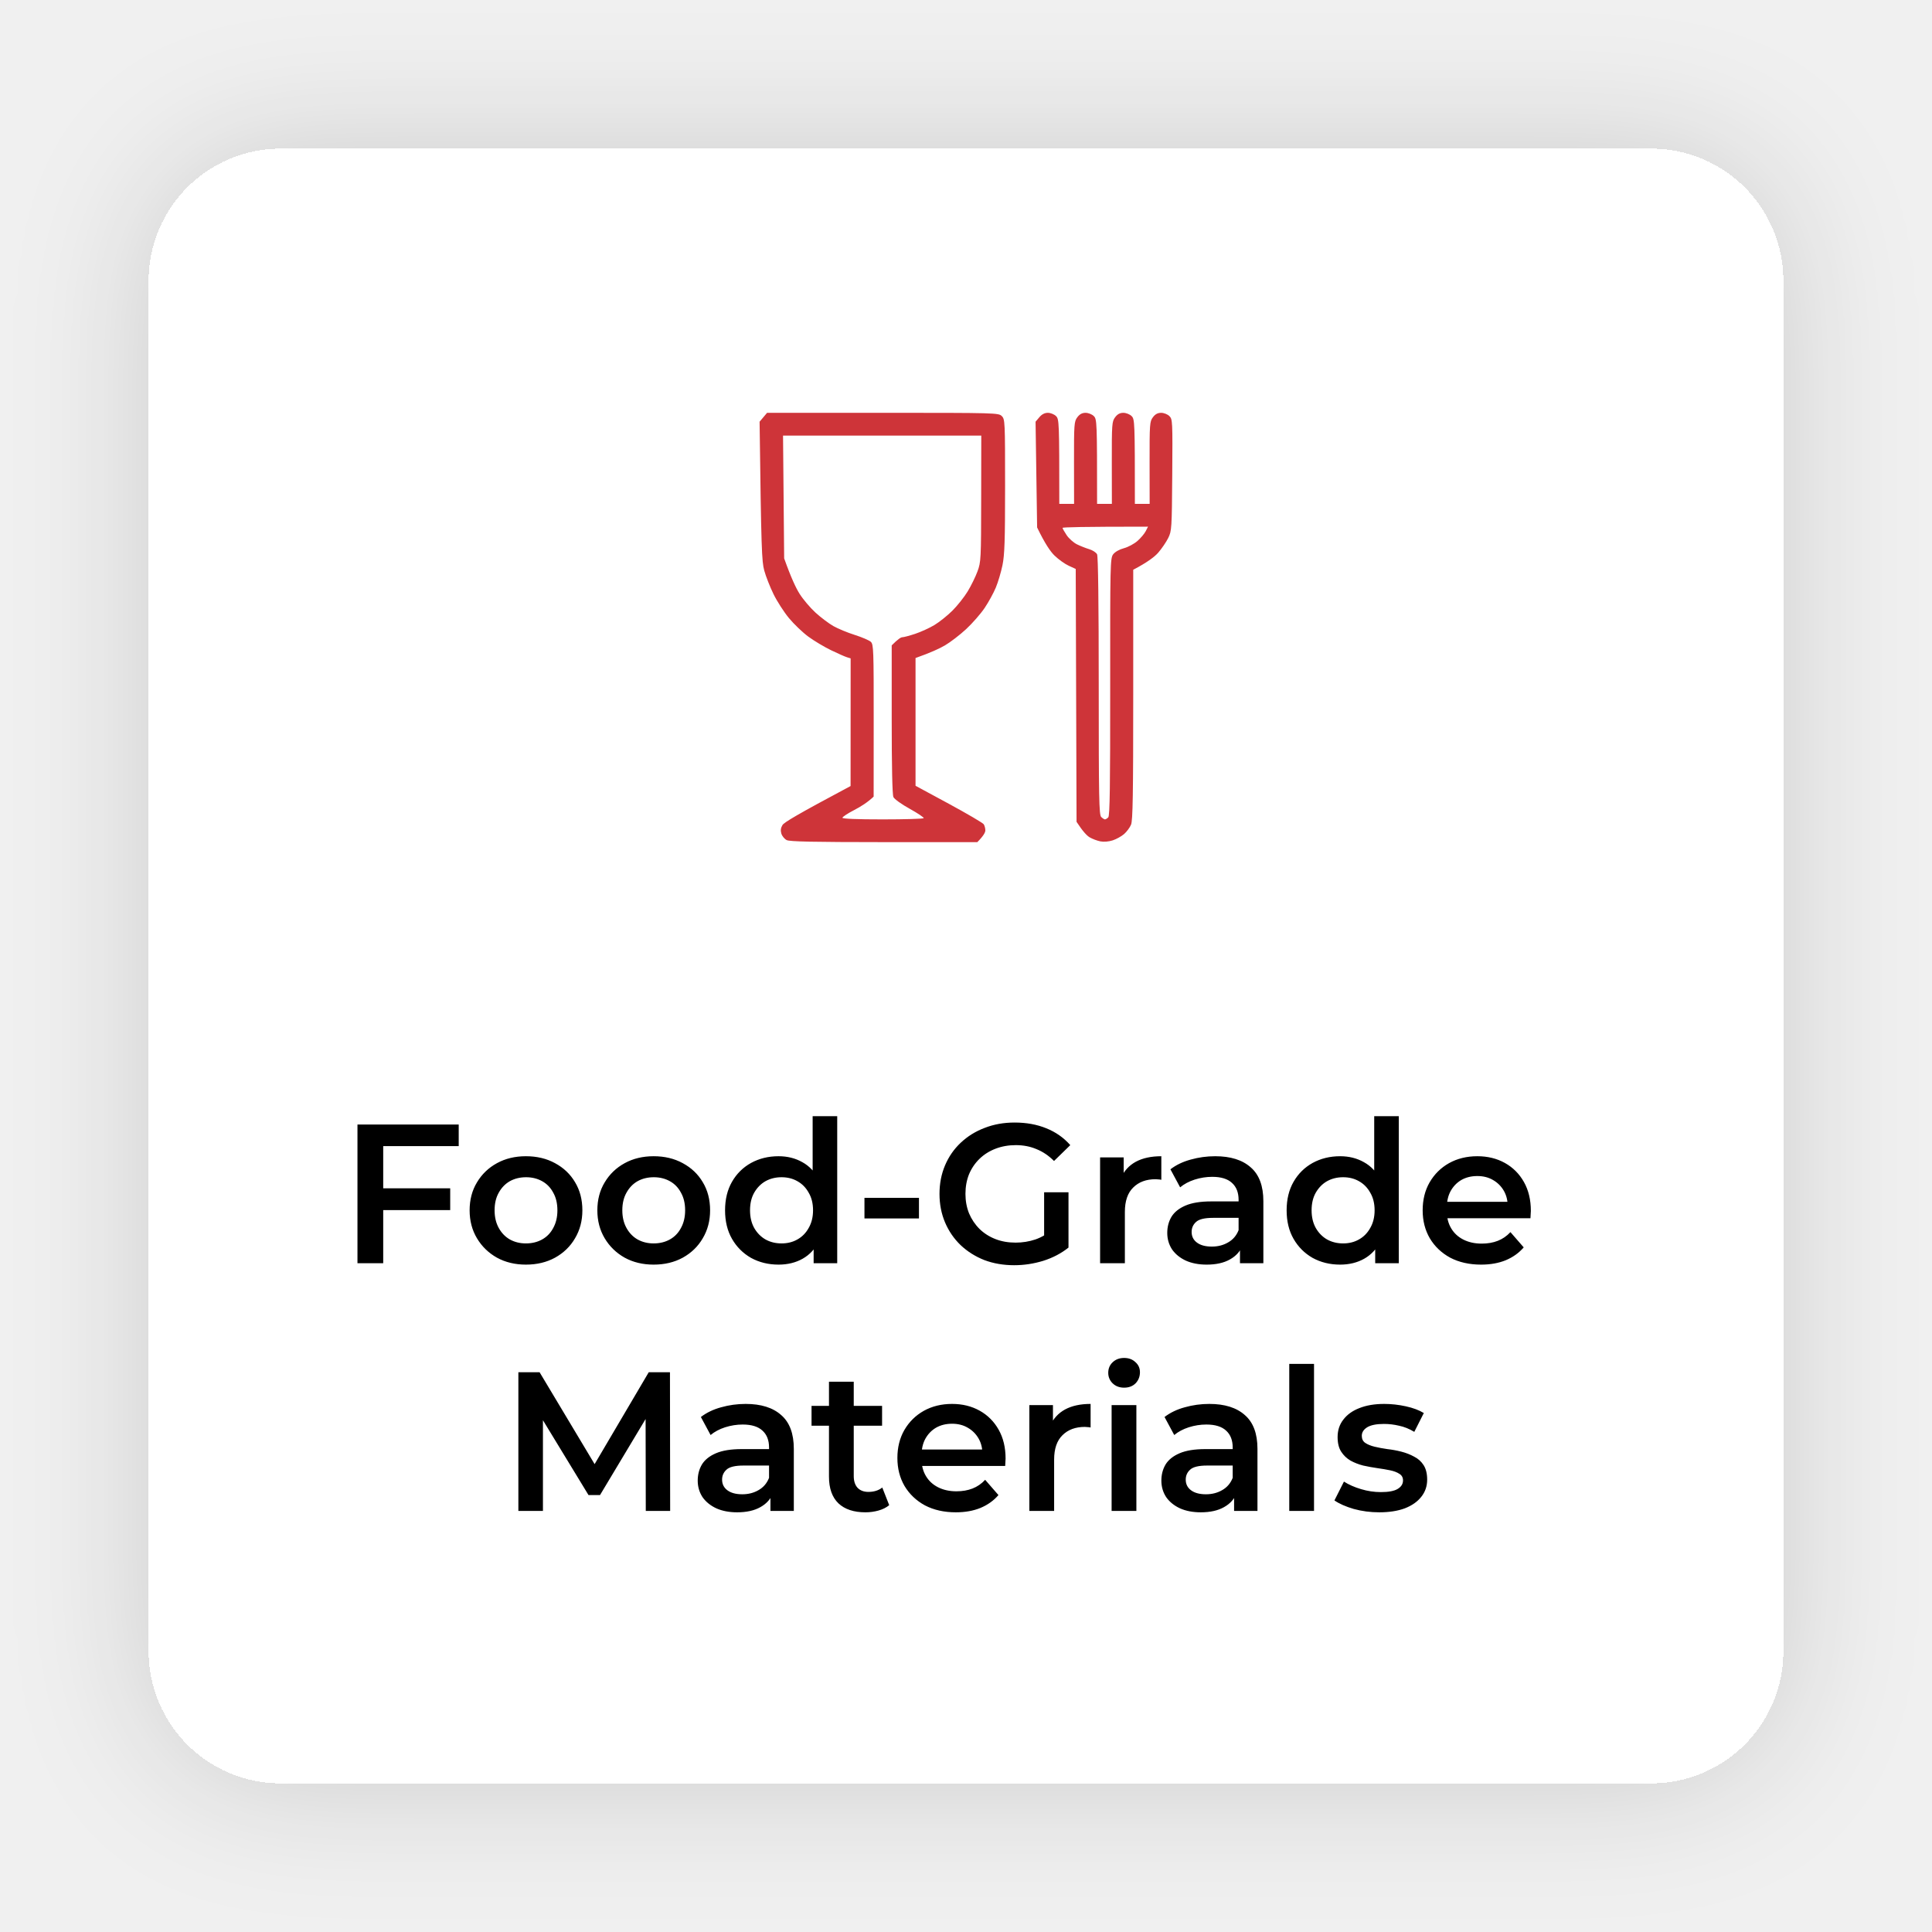
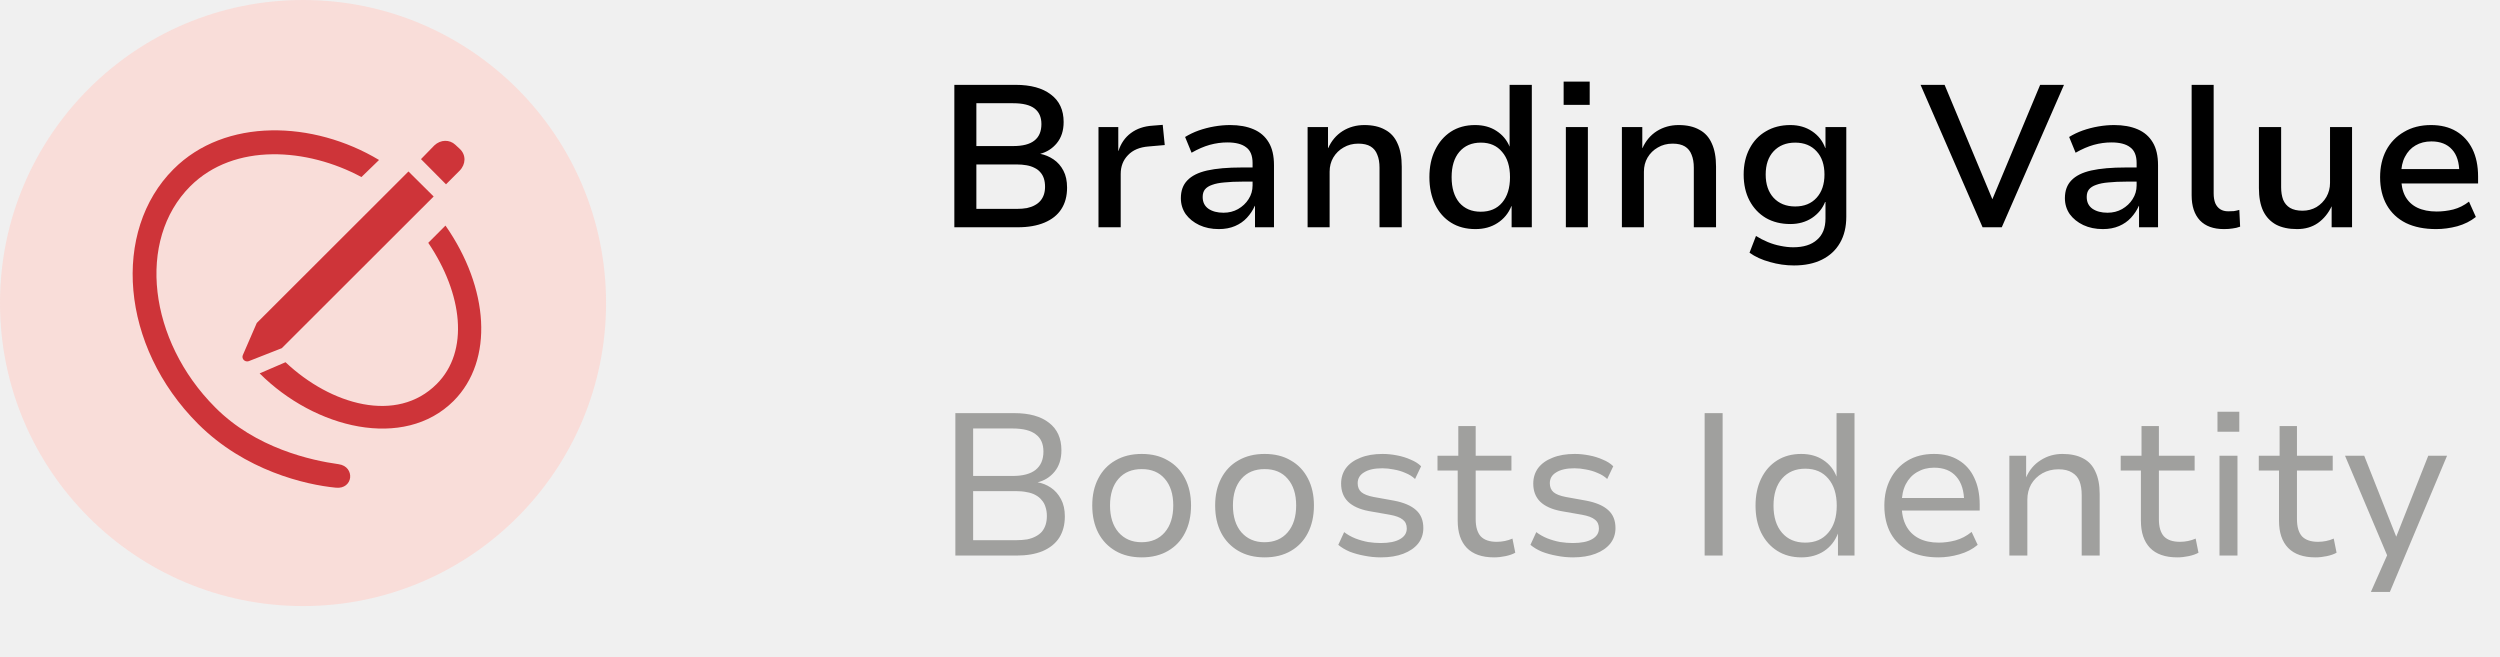
- <svg xmlns="http://www.w3.org/2000/svg" width="117" height="117" viewBox="0 0 117 117" fill="none">
-   <g filter="url(#filter0_d_325_160)">
-     <rect x="9" y="9" width="99" height="99" rx="8" fill="white" shape-rendering="crispEdges" />
-     <path fill-rule="evenodd" clip-rule="evenodd" d="M46.453 25H53.461C60.336 25 60.472 25.004 60.667 25.197C60.86 25.387 60.867 25.525 60.867 29.432C60.867 32.741 60.838 33.608 60.708 34.233C60.621 34.653 60.44 35.262 60.304 35.587C60.169 35.912 59.865 36.467 59.628 36.818C59.391 37.171 58.887 37.747 58.508 38.099C58.128 38.451 57.552 38.893 57.228 39.082C56.904 39.271 56.369 39.522 55.444 39.849V47.586L57.462 48.677C58.571 49.278 59.522 49.836 59.574 49.917C59.627 49.998 59.671 50.164 59.671 50.286C59.672 50.408 59.563 50.619 59.184 51L53.534 50.999C49.248 50.997 47.825 50.968 47.642 50.876C47.509 50.809 47.363 50.632 47.318 50.483C47.261 50.294 47.282 50.137 47.385 49.966C47.481 49.806 48.233 49.348 51.51 47.602L51.514 39.871L51.29 39.802C51.167 39.765 50.731 39.571 50.32 39.373C49.91 39.174 49.294 38.806 48.952 38.554C48.61 38.303 48.082 37.799 47.78 37.434C47.477 37.068 47.056 36.414 46.844 35.981C46.632 35.548 46.379 34.906 46.283 34.553C46.132 34.006 46.099 33.304 46 25.538L46.453 25ZM47.488 33.814C47.909 34.997 48.206 35.618 48.419 35.956C48.632 36.295 49.068 36.81 49.389 37.102C49.709 37.394 50.196 37.76 50.469 37.915C50.743 38.071 51.325 38.312 51.763 38.45C52.2 38.589 52.638 38.777 52.736 38.868C52.901 39.022 52.913 39.346 52.91 43.638L52.907 48.242C52.548 48.586 52.123 48.852 51.73 49.055C51.337 49.258 51.017 49.469 51.017 49.523C51.017 49.586 51.895 49.621 53.454 49.621C54.794 49.621 55.913 49.588 55.938 49.547C55.963 49.507 55.583 49.252 55.095 48.981C54.588 48.701 54.161 48.393 54.103 48.267C54.038 48.126 54.001 46.41 54.001 43.564V39.083C54.38 38.701 54.559 38.591 54.643 38.591C54.728 38.591 55.077 38.498 55.419 38.385C55.76 38.272 56.287 38.032 56.588 37.851C56.889 37.67 57.381 37.276 57.683 36.975C57.983 36.674 58.398 36.15 58.604 35.811C58.81 35.471 59.077 34.927 59.196 34.602C59.406 34.034 59.414 33.867 59.419 30.195L59.425 26.379H47.42L47.488 33.814ZM63.459 25C63.62 25 63.841 25.089 63.951 25.197C64.14 25.384 64.15 25.525 64.15 30.515H65.045L65.041 28.028C65.038 25.679 65.049 25.527 65.24 25.271C65.384 25.08 65.532 25 65.742 25C65.907 25 66.129 25.088 66.239 25.197C66.428 25.384 66.438 25.525 66.438 30.515H67.334L67.33 28.028C67.327 25.679 67.338 25.527 67.529 25.271C67.672 25.08 67.82 25 68.03 25C68.195 25 68.417 25.088 68.528 25.197C68.717 25.384 68.727 25.525 68.727 30.515H69.622L69.618 28.028C69.615 25.679 69.626 25.527 69.817 25.271C69.96 25.08 70.109 25 70.319 25C70.484 25 70.706 25.088 70.816 25.197C71.008 25.387 71.014 25.508 70.99 28.767C70.966 32.02 70.957 32.156 70.745 32.583C70.625 32.827 70.352 33.225 70.14 33.47C69.927 33.713 69.501 34.046 68.627 34.504V42.062C68.627 48.133 68.601 49.684 68.495 49.941C68.421 50.118 68.231 50.374 68.072 50.511C67.912 50.649 67.602 50.821 67.383 50.892C67.145 50.969 66.846 50.994 66.637 50.953C66.445 50.915 66.155 50.806 65.99 50.709C65.826 50.612 65.58 50.361 65.195 49.769L65.145 34.455L64.722 34.261C64.489 34.155 64.102 33.878 63.862 33.646C63.621 33.414 63.286 32.935 62.807 31.943L62.713 25.537L62.941 25.268C63.093 25.088 63.263 25 63.459 25ZM64.597 32.411C64.734 32.614 65.014 32.863 65.219 32.964C65.424 33.065 65.761 33.198 65.966 33.259C66.171 33.321 66.383 33.46 66.438 33.568C66.502 33.694 66.538 36.555 66.538 41.545C66.538 48.33 66.557 49.344 66.687 49.474C66.769 49.554 66.872 49.621 66.916 49.621C66.96 49.621 67.05 49.566 67.116 49.498C67.209 49.404 67.236 47.578 67.232 41.595C67.227 34.136 67.235 33.804 67.413 33.568C67.525 33.421 67.787 33.272 68.064 33.199C68.319 33.131 68.69 32.932 68.888 32.756C69.087 32.579 69.311 32.313 69.385 32.165L69.523 31.894C65.513 31.894 64.349 31.927 64.348 31.968C64.348 32.008 64.46 32.208 64.597 32.411Z" fill="#CE3439" />
-     <path d="M23.076 71.964H27.264V73.284H23.076V71.964ZM23.207 76.5H21.648V68.1H27.779V69.408H23.207V76.5ZM31.848 76.584C31.192 76.584 30.608 76.444 30.096 76.164C29.584 75.876 29.18 75.484 28.884 74.988C28.588 74.492 28.44 73.928 28.44 73.296C28.44 72.656 28.588 72.092 28.884 71.604C29.18 71.108 29.584 70.72 30.096 70.44C30.608 70.16 31.192 70.02 31.848 70.02C32.512 70.02 33.1 70.16 33.612 70.44C34.132 70.72 34.536 71.104 34.824 71.592C35.12 72.08 35.268 72.648 35.268 73.296C35.268 73.928 35.12 74.492 34.824 74.988C34.536 75.484 34.132 75.876 33.612 76.164C33.1 76.444 32.512 76.584 31.848 76.584ZM31.848 75.3C32.216 75.3 32.544 75.22 32.832 75.06C33.12 74.9 33.344 74.668 33.504 74.364C33.672 74.06 33.756 73.704 33.756 73.296C33.756 72.88 33.672 72.524 33.504 72.228C33.344 71.924 33.12 71.692 32.832 71.532C32.544 71.372 32.22 71.292 31.86 71.292C31.492 71.292 31.164 71.372 30.876 71.532C30.596 71.692 30.372 71.924 30.204 72.228C30.036 72.524 29.952 72.88 29.952 73.296C29.952 73.704 30.036 74.06 30.204 74.364C30.372 74.668 30.596 74.9 30.876 75.06C31.164 75.22 31.488 75.3 31.848 75.3ZM39.583 76.584C38.927 76.584 38.343 76.444 37.831 76.164C37.319 75.876 36.915 75.484 36.619 74.988C36.323 74.492 36.175 73.928 36.175 73.296C36.175 72.656 36.323 72.092 36.619 71.604C36.915 71.108 37.319 70.72 37.831 70.44C38.343 70.16 38.927 70.02 39.583 70.02C40.247 70.02 40.835 70.16 41.347 70.44C41.867 70.72 42.271 71.104 42.559 71.592C42.855 72.08 43.003 72.648 43.003 73.296C43.003 73.928 42.855 74.492 42.559 74.988C42.271 75.484 41.867 75.876 41.347 76.164C40.835 76.444 40.247 76.584 39.583 76.584ZM39.583 75.3C39.951 75.3 40.279 75.22 40.567 75.06C40.855 74.9 41.079 74.668 41.239 74.364C41.407 74.06 41.491 73.704 41.491 73.296C41.491 72.88 41.407 72.524 41.239 72.228C41.079 71.924 40.855 71.692 40.567 71.532C40.279 71.372 39.955 71.292 39.595 71.292C39.227 71.292 38.899 71.372 38.611 71.532C38.331 71.692 38.107 71.924 37.939 72.228C37.771 72.524 37.687 72.88 37.687 73.296C37.687 73.704 37.771 74.06 37.939 74.364C38.107 74.668 38.331 74.9 38.611 75.06C38.899 75.22 39.223 75.3 39.583 75.3ZM47.149 76.584C46.533 76.584 45.977 76.448 45.481 76.176C44.993 75.896 44.609 75.512 44.329 75.024C44.049 74.536 43.909 73.96 43.909 73.296C43.909 72.632 44.049 72.056 44.329 71.568C44.609 71.08 44.993 70.7 45.481 70.428C45.977 70.156 46.533 70.02 47.149 70.02C47.685 70.02 48.165 70.14 48.589 70.38C49.013 70.612 49.349 70.968 49.597 71.448C49.845 71.928 49.969 72.544 49.969 73.296C49.969 74.04 49.849 74.656 49.609 75.144C49.369 75.624 49.037 75.984 48.613 76.224C48.189 76.464 47.701 76.584 47.149 76.584ZM47.329 75.3C47.689 75.3 48.009 75.22 48.289 75.06C48.577 74.9 48.805 74.668 48.973 74.364C49.149 74.06 49.237 73.704 49.237 73.296C49.237 72.88 49.149 72.524 48.973 72.228C48.805 71.924 48.577 71.692 48.289 71.532C48.009 71.372 47.689 71.292 47.329 71.292C46.969 71.292 46.645 71.372 46.357 71.532C46.077 71.692 45.849 71.924 45.673 72.228C45.505 72.524 45.421 72.88 45.421 73.296C45.421 73.704 45.505 74.06 45.673 74.364C45.849 74.668 46.077 74.9 46.357 75.06C46.645 75.22 46.969 75.3 47.329 75.3ZM49.273 76.5V74.988L49.333 73.284L49.213 71.58V67.596H50.701V76.5H49.273ZM52.351 73.788V72.54H55.651V73.788H52.351ZM61.419 76.62C60.763 76.62 60.159 76.516 59.607 76.308C59.063 76.092 58.587 75.792 58.179 75.408C57.771 75.016 57.455 74.556 57.231 74.028C57.007 73.5 56.895 72.924 56.895 72.3C56.895 71.676 57.007 71.1 57.231 70.572C57.455 70.044 57.771 69.588 58.179 69.204C58.595 68.812 59.079 68.512 59.631 68.304C60.183 68.088 60.787 67.98 61.443 67.98C62.155 67.98 62.795 68.096 63.363 68.328C63.939 68.56 64.423 68.9 64.815 69.348L63.831 70.308C63.503 69.98 63.147 69.74 62.763 69.588C62.387 69.428 61.971 69.348 61.515 69.348C61.075 69.348 60.667 69.42 60.291 69.564C59.915 69.708 59.591 69.912 59.319 70.176C59.047 70.44 58.835 70.752 58.683 71.112C58.539 71.472 58.467 71.868 58.467 72.3C58.467 72.724 58.539 73.116 58.683 73.476C58.835 73.836 59.047 74.152 59.319 74.424C59.591 74.688 59.911 74.892 60.279 75.036C60.647 75.18 61.055 75.252 61.503 75.252C61.919 75.252 62.319 75.188 62.703 75.06C63.095 74.924 63.467 74.7 63.819 74.388L64.707 75.552C64.267 75.904 63.755 76.172 63.171 76.356C62.595 76.532 62.011 76.62 61.419 76.62ZM63.231 75.348V72.204H64.707V75.552L63.231 75.348ZM66.621 76.5V70.092H68.049V71.856L67.881 71.34C68.073 70.908 68.373 70.58 68.781 70.356C69.197 70.132 69.713 70.02 70.329 70.02V71.448C70.265 71.432 70.205 71.424 70.149 71.424C70.093 71.416 70.037 71.412 69.981 71.412C69.413 71.412 68.961 71.58 68.625 71.916C68.289 72.244 68.121 72.736 68.121 73.392V76.5H66.621ZM75.092 76.5V75.204L75.008 74.928V72.66C75.008 72.22 74.876 71.88 74.612 71.64C74.348 71.392 73.948 71.268 73.412 71.268C73.052 71.268 72.696 71.324 72.344 71.436C72 71.548 71.708 71.704 71.468 71.904L70.88 70.812C71.224 70.548 71.632 70.352 72.104 70.224C72.584 70.088 73.08 70.02 73.592 70.02C74.52 70.02 75.236 70.244 75.74 70.692C76.252 71.132 76.508 71.816 76.508 72.744V76.5H75.092ZM73.076 76.584C72.596 76.584 72.176 76.504 71.816 76.344C71.456 76.176 71.176 75.948 70.976 75.66C70.784 75.364 70.688 75.032 70.688 74.664C70.688 74.304 70.772 73.98 70.94 73.692C71.116 73.404 71.4 73.176 71.792 73.008C72.184 72.84 72.704 72.756 73.352 72.756H75.212V73.752H73.46C72.948 73.752 72.604 73.836 72.428 74.004C72.252 74.164 72.164 74.364 72.164 74.604C72.164 74.876 72.272 75.092 72.488 75.252C72.704 75.412 73.004 75.492 73.388 75.492C73.756 75.492 74.084 75.408 74.372 75.24C74.668 75.072 74.88 74.824 75.008 74.496L75.26 75.396C75.116 75.772 74.856 76.064 74.48 76.272C74.112 76.48 73.644 76.584 73.076 76.584ZM81.157 76.584C80.541 76.584 79.985 76.448 79.489 76.176C79.001 75.896 78.617 75.512 78.337 75.024C78.057 74.536 77.917 73.96 77.917 73.296C77.917 72.632 78.057 72.056 78.337 71.568C78.617 71.08 79.001 70.7 79.489 70.428C79.985 70.156 80.541 70.02 81.157 70.02C81.693 70.02 82.173 70.14 82.597 70.38C83.021 70.612 83.357 70.968 83.605 71.448C83.853 71.928 83.977 72.544 83.977 73.296C83.977 74.04 83.857 74.656 83.617 75.144C83.377 75.624 83.045 75.984 82.621 76.224C82.197 76.464 81.709 76.584 81.157 76.584ZM81.337 75.3C81.697 75.3 82.017 75.22 82.297 75.06C82.585 74.9 82.813 74.668 82.981 74.364C83.157 74.06 83.245 73.704 83.245 73.296C83.245 72.88 83.157 72.524 82.981 72.228C82.813 71.924 82.585 71.692 82.297 71.532C82.017 71.372 81.697 71.292 81.337 71.292C80.977 71.292 80.653 71.372 80.365 71.532C80.085 71.692 79.857 71.924 79.681 72.228C79.513 72.524 79.429 72.88 79.429 73.296C79.429 73.704 79.513 74.06 79.681 74.364C79.857 74.668 80.085 74.9 80.365 75.06C80.653 75.22 80.977 75.3 81.337 75.3ZM83.281 76.5V74.988L83.341 73.284L83.221 71.58V67.596H84.709V76.5H83.281ZM89.695 76.584C88.983 76.584 88.359 76.444 87.823 76.164C87.295 75.876 86.883 75.484 86.587 74.988C86.299 74.492 86.155 73.928 86.155 73.296C86.155 72.656 86.295 72.092 86.575 71.604C86.863 71.108 87.255 70.72 87.751 70.44C88.255 70.16 88.827 70.02 89.467 70.02C90.091 70.02 90.647 70.156 91.135 70.428C91.623 70.7 92.007 71.084 92.287 71.58C92.567 72.076 92.707 72.66 92.707 73.332C92.707 73.396 92.703 73.468 92.695 73.548C92.695 73.628 92.691 73.704 92.683 73.776H87.343V72.78H91.891L91.303 73.092C91.311 72.724 91.235 72.4 91.075 72.12C90.915 71.84 90.695 71.62 90.415 71.46C90.143 71.3 89.827 71.22 89.467 71.22C89.099 71.22 88.775 71.3 88.495 71.46C88.223 71.62 88.007 71.844 87.847 72.132C87.695 72.412 87.619 72.744 87.619 73.128V73.368C87.619 73.752 87.707 74.092 87.883 74.388C88.059 74.684 88.307 74.912 88.627 75.072C88.947 75.232 89.315 75.312 89.731 75.312C90.091 75.312 90.415 75.256 90.703 75.144C90.991 75.032 91.247 74.856 91.471 74.616L92.275 75.54C91.987 75.876 91.623 76.136 91.183 76.32C90.751 76.496 90.255 76.584 89.695 76.584ZM31.392 91.5V83.1H32.676L36.348 89.232H35.676L39.288 83.1H40.572L40.584 91.5H39.108L39.096 85.416H39.408L36.336 90.54H35.64L32.52 85.416H32.88V91.5H31.392ZM46.657 91.5V90.204L46.573 89.928V87.66C46.573 87.22 46.441 86.88 46.177 86.64C45.913 86.392 45.513 86.268 44.977 86.268C44.617 86.268 44.261 86.324 43.909 86.436C43.565 86.548 43.273 86.704 43.033 86.904L42.445 85.812C42.789 85.548 43.197 85.352 43.669 85.224C44.149 85.088 44.645 85.02 45.157 85.02C46.085 85.02 46.801 85.244 47.305 85.692C47.817 86.132 48.073 86.816 48.073 87.744V91.5H46.657ZM44.641 91.584C44.161 91.584 43.741 91.504 43.381 91.344C43.021 91.176 42.741 90.948 42.541 90.66C42.349 90.364 42.253 90.032 42.253 89.664C42.253 89.304 42.337 88.98 42.505 88.692C42.681 88.404 42.965 88.176 43.357 88.008C43.749 87.84 44.269 87.756 44.917 87.756H46.777V88.752H45.025C44.513 88.752 44.169 88.836 43.993 89.004C43.817 89.164 43.729 89.364 43.729 89.604C43.729 89.876 43.837 90.092 44.053 90.252C44.269 90.412 44.569 90.492 44.953 90.492C45.321 90.492 45.649 90.408 45.937 90.24C46.233 90.072 46.445 89.824 46.573 89.496L46.825 90.396C46.681 90.772 46.421 91.064 46.045 91.272C45.677 91.48 45.209 91.584 44.641 91.584ZM52.41 91.584C51.706 91.584 51.162 91.404 50.778 91.044C50.394 90.676 50.202 90.136 50.202 89.424V83.676H51.702V89.388C51.702 89.692 51.778 89.928 51.93 90.096C52.09 90.264 52.31 90.348 52.59 90.348C52.926 90.348 53.206 90.26 53.43 90.084L53.85 91.152C53.674 91.296 53.458 91.404 53.202 91.476C52.946 91.548 52.682 91.584 52.41 91.584ZM49.146 86.34V85.14H53.418V86.34H49.146ZM57.885 91.584C57.173 91.584 56.549 91.444 56.013 91.164C55.485 90.876 55.073 90.484 54.777 89.988C54.489 89.492 54.345 88.928 54.345 88.296C54.345 87.656 54.485 87.092 54.765 86.604C55.053 86.108 55.445 85.72 55.941 85.44C56.445 85.16 57.017 85.02 57.657 85.02C58.281 85.02 58.837 85.156 59.325 85.428C59.813 85.7 60.197 86.084 60.477 86.58C60.757 87.076 60.897 87.66 60.897 88.332C60.897 88.396 60.893 88.468 60.885 88.548C60.885 88.628 60.881 88.704 60.873 88.776H55.533V87.78H60.081L59.493 88.092C59.501 87.724 59.425 87.4 59.265 87.12C59.105 86.84 58.885 86.62 58.605 86.46C58.333 86.3 58.017 86.22 57.657 86.22C57.289 86.22 56.965 86.3 56.685 86.46C56.413 86.62 56.197 86.844 56.037 87.132C55.885 87.412 55.809 87.744 55.809 88.128V88.368C55.809 88.752 55.897 89.092 56.073 89.388C56.249 89.684 56.497 89.912 56.817 90.072C57.137 90.232 57.505 90.312 57.921 90.312C58.281 90.312 58.605 90.256 58.893 90.144C59.181 90.032 59.437 89.856 59.661 89.616L60.465 90.54C60.177 90.876 59.813 91.136 59.373 91.32C58.941 91.496 58.445 91.584 57.885 91.584ZM62.337 91.5V85.092H63.766V86.856L63.597 86.34C63.789 85.908 64.09 85.58 64.498 85.356C64.913 85.132 65.43 85.02 66.046 85.02V86.448C65.981 86.432 65.921 86.424 65.865 86.424C65.809 86.416 65.754 86.412 65.698 86.412C65.129 86.412 64.677 86.58 64.341 86.916C64.005 87.244 63.837 87.736 63.837 88.392V91.5H62.337ZM67.318 91.5V85.092H68.818V91.5H67.318ZM68.074 84.036C67.794 84.036 67.562 83.948 67.378 83.772C67.202 83.596 67.114 83.384 67.114 83.136C67.114 82.88 67.202 82.668 67.378 82.5C67.562 82.324 67.794 82.236 68.074 82.236C68.354 82.236 68.582 82.32 68.758 82.488C68.942 82.648 69.034 82.852 69.034 83.1C69.034 83.364 68.946 83.588 68.77 83.772C68.594 83.948 68.362 84.036 68.074 84.036ZM74.735 91.5V90.204L74.651 89.928V87.66C74.651 87.22 74.519 86.88 74.255 86.64C73.991 86.392 73.591 86.268 73.055 86.268C72.695 86.268 72.339 86.324 71.987 86.436C71.643 86.548 71.351 86.704 71.111 86.904L70.523 85.812C70.867 85.548 71.275 85.352 71.747 85.224C72.227 85.088 72.723 85.02 73.235 85.02C74.163 85.02 74.879 85.244 75.383 85.692C75.895 86.132 76.151 86.816 76.151 87.744V91.5H74.735ZM72.719 91.584C72.239 91.584 71.819 91.504 71.459 91.344C71.099 91.176 70.819 90.948 70.619 90.66C70.427 90.364 70.331 90.032 70.331 89.664C70.331 89.304 70.415 88.98 70.583 88.692C70.759 88.404 71.043 88.176 71.435 88.008C71.827 87.84 72.347 87.756 72.995 87.756H74.855V88.752H73.103C72.591 88.752 72.247 88.836 72.071 89.004C71.895 89.164 71.807 89.364 71.807 89.604C71.807 89.876 71.915 90.092 72.131 90.252C72.347 90.412 72.647 90.492 73.031 90.492C73.399 90.492 73.727 90.408 74.015 90.24C74.311 90.072 74.523 89.824 74.651 89.496L74.903 90.396C74.759 90.772 74.499 91.064 74.123 91.272C73.755 91.48 73.287 91.584 72.719 91.584ZM78.076 91.5V82.596H79.576V91.5H78.076ZM83.525 91.584C82.989 91.584 82.472 91.516 81.977 91.38C81.489 91.236 81.1 91.064 80.812 90.864L81.388 89.724C81.677 89.908 82.02 90.06 82.421 90.18C82.82 90.3 83.221 90.36 83.621 90.36C84.093 90.36 84.433 90.296 84.641 90.168C84.856 90.04 84.965 89.868 84.965 89.652C84.965 89.476 84.892 89.344 84.749 89.256C84.605 89.16 84.416 89.088 84.184 89.04C83.953 88.992 83.692 88.948 83.404 88.908C83.124 88.868 82.841 88.816 82.552 88.752C82.272 88.68 82.016 88.58 81.784 88.452C81.552 88.316 81.365 88.136 81.221 87.912C81.076 87.688 81.004 87.392 81.004 87.024C81.004 86.616 81.121 86.264 81.353 85.968C81.585 85.664 81.909 85.432 82.325 85.272C82.749 85.104 83.249 85.02 83.825 85.02C84.257 85.02 84.692 85.068 85.132 85.164C85.573 85.26 85.936 85.396 86.225 85.572L85.648 86.712C85.344 86.528 85.037 86.404 84.725 86.34C84.421 86.268 84.117 86.232 83.812 86.232C83.356 86.232 83.016 86.3 82.793 86.436C82.576 86.572 82.469 86.744 82.469 86.952C82.469 87.144 82.54 87.288 82.684 87.384C82.829 87.48 83.016 87.556 83.249 87.612C83.481 87.668 83.737 87.716 84.016 87.756C84.305 87.788 84.588 87.84 84.868 87.912C85.148 87.984 85.404 88.084 85.636 88.212C85.876 88.332 86.069 88.504 86.213 88.728C86.356 88.952 86.428 89.244 86.428 89.604C86.428 90.004 86.308 90.352 86.069 90.648C85.837 90.944 85.504 91.176 85.073 91.344C84.641 91.504 84.124 91.584 83.525 91.584Z" fill="black" />
-   </g>
-   <defs>
-     <filter id="filter0_d_325_160" x="0.8" y="0.8" width="115.4" height="115.4" filterUnits="userSpaceOnUse" color-interpolation-filters="sRGB">
-       <feFlood flood-opacity="0" result="BackgroundImageFix" />
-       <feColorMatrix in="SourceAlpha" type="matrix" values="0 0 0 0 0 0 0 0 0 0 0 0 0 0 0 0 0 0 127 0" result="hardAlpha" />
-       <feOffset />
-       <feGaussianBlur stdDeviation="4.1" />
-       <feComposite in2="hardAlpha" operator="out" />
-       <feColorMatrix type="matrix" values="0 0 0 0 0 0 0 0 0 0 0 0 0 0 0 0 0 0 0.15 0" />
-       <feBlend mode="normal" in2="BackgroundImageFix" result="effect1_dropShadow_325_160" />
-       <feBlend mode="normal" in="SourceGraphic" in2="effect1_dropShadow_325_160" result="shape" />
-     </filter>
-   </defs>
+ <svg xmlns="http://www.w3.org/2000/svg" width="99" height="26" viewBox="0 0 99 26" fill="none">
+   <rect width="24" height="24" rx="12" fill="#F9DDD9" />
+   <path d="M7.845 16.788C9.699 18.643 12.11 19.198 13.295 19.312C13.644 19.352 13.838 19.138 13.865 18.917C13.891 18.683 13.744 18.428 13.409 18.382C12.338 18.234 10.121 17.752 8.514 16.125C5.889 13.493 5.394 9.516 7.537 7.373C9.278 5.638 12.177 5.859 14.313 7.011L15.01 6.335C12.411 4.774 8.916 4.647 6.867 6.703C4.429 9.147 4.751 13.694 7.845 16.788ZM17.662 7.299L18.197 6.763C18.451 6.509 18.465 6.134 18.204 5.893L18.03 5.732C17.802 5.518 17.447 5.524 17.199 5.759L16.671 6.301L17.662 7.299ZM11.159 13.788L17.173 7.781L16.175 6.79L10.168 12.79L9.613 14.069C9.559 14.21 9.699 14.351 9.847 14.303L11.159 13.788ZM10.282 14.786C12.472 16.975 15.994 17.839 17.963 15.877C19.57 14.263 19.362 11.397 17.641 8.933L16.959 9.616C18.324 11.638 18.592 13.909 17.293 15.207C15.713 16.788 13.101 16.038 11.307 14.344L10.282 14.786Z" fill="#CE3439" />
+   <path d="M37.792 9V3.36H40.216C40.819 3.36 41.285 3.488 41.616 3.744C41.952 3.995 42.12 4.357 42.12 4.832C42.12 5.173 42.029 5.453 41.848 5.672C41.672 5.885 41.448 6.027 41.176 6.096V6.088C41.373 6.125 41.555 6.2 41.72 6.312C41.885 6.424 42.016 6.573 42.112 6.76C42.208 6.941 42.256 7.165 42.256 7.432C42.256 7.768 42.179 8.053 42.024 8.288C41.875 8.517 41.653 8.693 41.36 8.816C41.067 8.939 40.715 9 40.304 9H37.792ZM38.664 8.272H40.256C40.405 8.272 40.541 8.261 40.664 8.24C40.787 8.213 40.891 8.176 40.976 8.128C41.067 8.08 41.141 8.021 41.2 7.952C41.259 7.883 41.304 7.803 41.336 7.712C41.368 7.616 41.384 7.512 41.384 7.4C41.384 7.272 41.368 7.16 41.336 7.064C41.304 6.968 41.256 6.885 41.192 6.816C41.133 6.747 41.059 6.691 40.968 6.648C40.877 6.6 40.771 6.565 40.648 6.544C40.531 6.523 40.4 6.512 40.256 6.512H38.664V8.272ZM38.664 5.784H40.12C40.499 5.784 40.779 5.712 40.96 5.568C41.147 5.424 41.24 5.205 41.24 4.912C41.24 4.64 41.149 4.435 40.968 4.296C40.787 4.157 40.504 4.088 40.12 4.088H38.664V5.784ZM43.5 9V5.032H44.284V5.976H44.292C44.388 5.677 44.551 5.443 44.78 5.272C45.015 5.096 45.303 4.997 45.644 4.976L46.044 4.944L46.124 5.744L45.484 5.8C45.132 5.827 44.86 5.941 44.668 6.144C44.476 6.341 44.38 6.589 44.38 6.888V9H43.5ZM48.266 9.072C47.978 9.072 47.719 9.019 47.49 8.912C47.266 8.805 47.087 8.661 46.954 8.48C46.826 8.293 46.762 8.083 46.762 7.848C46.762 7.555 46.847 7.32 47.018 7.144C47.189 6.963 47.45 6.832 47.802 6.752C48.16 6.672 48.615 6.632 49.17 6.632H49.73V7.192H49.21C48.933 7.192 48.693 7.203 48.49 7.224C48.293 7.24 48.13 7.272 48.002 7.32C47.874 7.363 47.778 7.424 47.714 7.504C47.656 7.579 47.626 7.677 47.626 7.8C47.626 8.003 47.701 8.157 47.85 8.264C48.005 8.371 48.205 8.424 48.45 8.424C48.663 8.424 48.855 8.376 49.026 8.28C49.202 8.179 49.341 8.048 49.442 7.888C49.549 7.723 49.602 7.541 49.602 7.344V6.456C49.602 6.163 49.517 5.955 49.346 5.832C49.181 5.704 48.933 5.64 48.602 5.64C48.373 5.64 48.141 5.672 47.906 5.736C47.677 5.8 47.437 5.904 47.186 6.048L46.93 5.424C47.096 5.323 47.274 5.237 47.466 5.168C47.663 5.099 47.869 5.045 48.082 5.008C48.295 4.971 48.506 4.952 48.714 4.952C49.072 4.952 49.381 5.008 49.642 5.12C49.904 5.232 50.103 5.405 50.242 5.64C50.381 5.869 50.45 6.171 50.45 6.544V9H49.698V8.152H49.69C49.615 8.323 49.511 8.48 49.378 8.624C49.25 8.763 49.093 8.872 48.906 8.952C48.719 9.032 48.506 9.072 48.266 9.072ZM51.781 9V5.032H52.589V5.864H52.597C52.725 5.576 52.915 5.352 53.165 5.192C53.421 5.032 53.709 4.952 54.029 4.952C54.355 4.952 54.627 5.013 54.845 5.136C55.069 5.253 55.235 5.435 55.341 5.68C55.453 5.92 55.509 6.227 55.509 6.6V9H54.629V6.64C54.629 6.437 54.6 6.267 54.541 6.128C54.488 5.984 54.4 5.875 54.277 5.8C54.155 5.725 53.992 5.688 53.789 5.688C53.571 5.688 53.376 5.739 53.205 5.84C53.035 5.936 52.899 6.069 52.797 6.24C52.701 6.405 52.653 6.592 52.653 6.8V9H51.781ZM58.428 9.072C58.055 9.072 57.732 8.987 57.46 8.816C57.188 8.645 56.977 8.405 56.828 8.096C56.679 7.781 56.604 7.421 56.604 7.016C56.604 6.605 56.679 6.248 56.828 5.944C56.977 5.635 57.185 5.392 57.452 5.216C57.724 5.04 58.044 4.952 58.412 4.952C58.743 4.952 59.025 5.029 59.26 5.184C59.5 5.339 59.673 5.547 59.78 5.808V3.36H60.66V9H59.86V8.16H59.852C59.735 8.448 59.551 8.672 59.3 8.832C59.055 8.992 58.764 9.072 58.428 9.072ZM58.636 8.384C58.999 8.384 59.281 8.264 59.484 8.024C59.692 7.779 59.796 7.443 59.796 7.016C59.796 6.589 59.692 6.256 59.484 6.016C59.281 5.771 59.001 5.648 58.644 5.648C58.281 5.648 57.996 5.771 57.788 6.016C57.585 6.256 57.484 6.589 57.484 7.016C57.484 7.443 57.585 7.779 57.788 8.024C57.996 8.264 58.279 8.384 58.636 8.384ZM61.92 4.152V3.232H62.952V4.152H61.92ZM62.008 9V5.032H62.88V9H62.008ZM64.227 9V5.032H65.035V5.864H65.043C65.171 5.576 65.36 5.352 65.611 5.192C65.867 5.032 66.155 4.952 66.475 4.952C66.8 4.952 67.072 5.013 67.291 5.136C67.515 5.253 67.68 5.435 67.787 5.68C67.899 5.92 67.955 6.227 67.955 6.6V9H67.075V6.64C67.075 6.437 67.045 6.267 66.987 6.128C66.933 5.984 66.845 5.875 66.723 5.8C66.6 5.725 66.437 5.688 66.235 5.688C66.016 5.688 65.821 5.739 65.651 5.84C65.48 5.936 65.344 6.069 65.243 6.24C65.147 6.405 65.099 6.592 65.099 6.8V9H64.227ZM71.041 10.512C70.721 10.512 70.404 10.467 70.089 10.376C69.775 10.291 69.505 10.168 69.281 10.008L69.537 9.344C69.681 9.435 69.836 9.515 70.001 9.584C70.167 9.653 70.335 9.704 70.505 9.736C70.681 9.773 70.849 9.792 71.009 9.792C71.42 9.792 71.735 9.693 71.953 9.496C72.177 9.304 72.289 9.024 72.289 8.656V8H72.273C72.172 8.256 71.999 8.467 71.753 8.632C71.508 8.792 71.223 8.872 70.897 8.872C70.529 8.872 70.207 8.792 69.929 8.632C69.652 8.467 69.436 8.237 69.281 7.944C69.127 7.651 69.049 7.307 69.049 6.912C69.049 6.523 69.127 6.181 69.281 5.888C69.436 5.589 69.652 5.36 69.929 5.2C70.207 5.035 70.529 4.952 70.897 4.952C71.228 4.952 71.516 5.035 71.761 5.2C72.007 5.365 72.18 5.587 72.281 5.864H72.289V5.032H73.113V8.584C73.113 8.984 73.031 9.328 72.865 9.616C72.7 9.904 72.463 10.125 72.153 10.28C71.844 10.435 71.473 10.512 71.041 10.512ZM71.089 8.176C71.447 8.176 71.729 8.061 71.937 7.832C72.145 7.603 72.249 7.296 72.249 6.912C72.249 6.523 72.145 6.216 71.937 5.992C71.729 5.763 71.447 5.648 71.089 5.648C70.732 5.648 70.447 5.763 70.233 5.992C70.025 6.216 69.921 6.523 69.921 6.912C69.921 7.296 70.025 7.603 70.233 7.832C70.447 8.061 70.732 8.176 71.089 8.176ZM78.51 9L76.054 3.36H77.006L78.934 7.976H78.862L80.79 3.36H81.734L79.27 9H78.51ZM83.274 9.072C82.986 9.072 82.727 9.019 82.498 8.912C82.274 8.805 82.095 8.661 81.962 8.48C81.834 8.293 81.77 8.083 81.77 7.848C81.77 7.555 81.855 7.32 82.026 7.144C82.197 6.963 82.458 6.832 82.81 6.752C83.167 6.672 83.623 6.632 84.178 6.632H84.738V7.192H84.218C83.941 7.192 83.701 7.203 83.498 7.224C83.301 7.24 83.138 7.272 83.01 7.32C82.882 7.363 82.786 7.424 82.722 7.504C82.663 7.579 82.634 7.677 82.634 7.8C82.634 8.003 82.709 8.157 82.858 8.264C83.013 8.371 83.213 8.424 83.458 8.424C83.671 8.424 83.863 8.376 84.034 8.28C84.21 8.179 84.349 8.048 84.45 7.888C84.557 7.723 84.61 7.541 84.61 7.344V6.456C84.61 6.163 84.525 5.955 84.354 5.832C84.189 5.704 83.941 5.64 83.61 5.64C83.381 5.64 83.149 5.672 82.914 5.736C82.685 5.8 82.445 5.904 82.194 6.048L81.938 5.424C82.103 5.323 82.282 5.237 82.474 5.168C82.671 5.099 82.877 5.045 83.09 5.008C83.303 4.971 83.514 4.952 83.722 4.952C84.079 4.952 84.389 5.008 84.65 5.12C84.911 5.232 85.111 5.405 85.25 5.64C85.389 5.869 85.458 6.171 85.458 6.544V9H84.706V8.152H84.698C84.623 8.323 84.519 8.48 84.386 8.624C84.258 8.763 84.101 8.872 83.914 8.952C83.727 9.032 83.514 9.072 83.274 9.072ZM88.069 9.072C87.653 9.072 87.336 8.957 87.117 8.728C86.898 8.493 86.789 8.163 86.789 7.736V3.36H87.661V7.656C87.661 7.811 87.683 7.941 87.725 8.048C87.773 8.155 87.84 8.235 87.925 8.288C88.01 8.341 88.115 8.368 88.237 8.368C88.317 8.368 88.392 8.365 88.461 8.36C88.531 8.349 88.603 8.333 88.677 8.312L88.709 8.976C88.608 9.013 88.507 9.037 88.405 9.048C88.309 9.064 88.197 9.072 88.069 9.072ZM90.965 9.072C90.634 9.072 90.357 9.013 90.133 8.896C89.909 8.773 89.738 8.592 89.621 8.352C89.509 8.112 89.453 7.811 89.453 7.448V5.032H90.333V7.416C90.333 7.603 90.359 7.768 90.413 7.912C90.472 8.051 90.562 8.157 90.685 8.232C90.813 8.307 90.978 8.344 91.181 8.344C91.383 8.344 91.567 8.296 91.733 8.2C91.898 8.099 92.029 7.965 92.125 7.8C92.221 7.629 92.269 7.445 92.269 7.248V5.032H93.141V9H92.333V8.152H92.341C92.207 8.44 92.023 8.667 91.789 8.832C91.559 8.992 91.285 9.072 90.965 9.072ZM96.469 9.072C96.004 9.072 95.607 8.992 95.276 8.832C94.946 8.667 94.692 8.429 94.516 8.12C94.341 7.811 94.252 7.443 94.252 7.016C94.252 6.616 94.332 6.261 94.493 5.952C94.658 5.643 94.892 5.4 95.197 5.224C95.501 5.043 95.858 4.952 96.269 4.952C96.658 4.952 96.991 5.035 97.269 5.2C97.546 5.365 97.759 5.6 97.909 5.904C98.058 6.208 98.132 6.571 98.132 6.992V7.264H94.933V6.696H97.532L97.388 6.84C97.388 6.435 97.293 6.128 97.1 5.92C96.909 5.707 96.636 5.6 96.284 5.6C96.044 5.6 95.834 5.653 95.653 5.76C95.477 5.861 95.338 6.011 95.237 6.208C95.135 6.4 95.085 6.635 95.085 6.912V7C95.085 7.309 95.138 7.565 95.245 7.768C95.356 7.971 95.516 8.123 95.725 8.224C95.938 8.325 96.194 8.376 96.493 8.376C96.711 8.376 96.93 8.349 97.148 8.296C97.373 8.237 97.581 8.133 97.772 7.984L98.044 8.592C97.837 8.757 97.591 8.88 97.308 8.96C97.026 9.035 96.746 9.072 96.469 9.072Z" fill="black" />
+   <path d="M37.832 22V16.36H40.168C40.76 16.36 41.219 16.488 41.544 16.744C41.869 16.995 42.032 17.357 42.032 17.832C42.032 18.179 41.941 18.461 41.76 18.68C41.579 18.899 41.349 19.04 41.072 19.104V19.096C41.269 19.128 41.451 19.2 41.616 19.312C41.781 19.424 41.915 19.576 42.016 19.768C42.117 19.955 42.168 20.181 42.168 20.448C42.168 20.779 42.093 21.061 41.944 21.296C41.795 21.525 41.576 21.701 41.288 21.824C41.005 21.941 40.661 22 40.256 22H37.832ZM38.536 21.392H40.224C40.389 21.392 40.539 21.381 40.672 21.36C40.805 21.333 40.92 21.293 41.016 21.24C41.117 21.187 41.2 21.123 41.264 21.048C41.328 20.968 41.376 20.877 41.408 20.776C41.44 20.675 41.456 20.56 41.456 20.432C41.456 20.299 41.437 20.179 41.4 20.072C41.368 19.965 41.317 19.875 41.248 19.8C41.184 19.72 41.101 19.653 41 19.6C40.904 19.547 40.789 19.509 40.656 19.488C40.528 19.461 40.384 19.448 40.224 19.448H38.536V21.392ZM38.536 18.848H40.096C40.501 18.848 40.805 18.768 41.008 18.608C41.216 18.443 41.32 18.2 41.32 17.88C41.32 17.576 41.219 17.349 41.016 17.2C40.819 17.045 40.512 16.968 40.096 16.968H38.536V18.848ZM45.213 22.072C44.813 22.072 44.467 21.987 44.173 21.816C43.88 21.645 43.653 21.408 43.493 21.104C43.333 20.795 43.253 20.432 43.253 20.016C43.253 19.605 43.333 19.248 43.493 18.944C43.653 18.635 43.88 18.397 44.173 18.232C44.467 18.061 44.813 17.976 45.213 17.976C45.613 17.976 45.957 18.061 46.245 18.232C46.539 18.397 46.765 18.635 46.925 18.944C47.085 19.248 47.165 19.605 47.165 20.016C47.165 20.432 47.085 20.795 46.925 21.104C46.771 21.408 46.547 21.645 46.253 21.816C45.96 21.987 45.613 22.072 45.213 22.072ZM45.205 21.472C45.595 21.472 45.901 21.341 46.125 21.08C46.349 20.819 46.461 20.464 46.461 20.016C46.461 19.568 46.349 19.216 46.125 18.96C45.907 18.704 45.603 18.576 45.213 18.576C44.824 18.576 44.517 18.704 44.293 18.96C44.069 19.216 43.957 19.568 43.957 20.016C43.957 20.464 44.069 20.819 44.293 21.08C44.523 21.341 44.827 21.472 45.205 21.472ZM50.08 22.072C49.68 22.072 49.334 21.987 49.04 21.816C48.747 21.645 48.52 21.408 48.36 21.104C48.2 20.795 48.12 20.432 48.12 20.016C48.12 19.605 48.2 19.248 48.36 18.944C48.52 18.635 48.747 18.397 49.04 18.232C49.334 18.061 49.68 17.976 50.08 17.976C50.48 17.976 50.824 18.061 51.112 18.232C51.406 18.397 51.632 18.635 51.792 18.944C51.952 19.248 52.032 19.605 52.032 20.016C52.032 20.432 51.952 20.795 51.792 21.104C51.638 21.408 51.414 21.645 51.12 21.816C50.827 21.987 50.48 22.072 50.08 22.072ZM50.072 21.472C50.462 21.472 50.768 21.341 50.992 21.08C51.216 20.819 51.328 20.464 51.328 20.016C51.328 19.568 51.216 19.216 50.992 18.96C50.774 18.704 50.47 18.576 50.08 18.576C49.691 18.576 49.384 18.704 49.16 18.96C48.936 19.216 48.824 19.568 48.824 20.016C48.824 20.464 48.936 20.819 49.16 21.08C49.39 21.341 49.694 21.472 50.072 21.472ZM54.684 22.072C54.465 22.072 54.249 22.051 54.036 22.008C53.828 21.971 53.633 21.917 53.452 21.848C53.276 21.773 53.124 21.683 52.996 21.576L53.228 21.072C53.361 21.173 53.508 21.256 53.668 21.32C53.833 21.384 54.001 21.432 54.172 21.464C54.348 21.491 54.516 21.504 54.676 21.504C55.006 21.504 55.26 21.453 55.436 21.352C55.617 21.251 55.708 21.109 55.708 20.928C55.708 20.773 55.654 20.656 55.548 20.576C55.446 20.491 55.276 20.427 55.036 20.384L54.212 20.24C53.844 20.171 53.566 20.045 53.38 19.864C53.198 19.683 53.108 19.445 53.108 19.152C53.108 18.917 53.172 18.712 53.3 18.536C53.433 18.36 53.622 18.224 53.868 18.128C54.113 18.027 54.406 17.976 54.748 17.976C54.934 17.976 55.124 17.995 55.316 18.032C55.513 18.069 55.694 18.125 55.86 18.2C56.03 18.269 56.169 18.357 56.276 18.464L56.036 18.968C55.929 18.867 55.801 18.787 55.652 18.728C55.508 18.664 55.356 18.619 55.196 18.592C55.041 18.56 54.889 18.544 54.74 18.544C54.43 18.544 54.19 18.597 54.02 18.704C53.849 18.805 53.764 18.949 53.764 19.136C53.764 19.285 53.812 19.403 53.908 19.488C54.009 19.573 54.172 19.637 54.396 19.68L55.196 19.824C55.59 19.899 55.884 20.024 56.076 20.2C56.268 20.371 56.364 20.608 56.364 20.912C56.364 21.147 56.294 21.352 56.156 21.528C56.017 21.699 55.822 21.832 55.572 21.928C55.321 22.024 55.025 22.072 54.684 22.072ZM59.165 22.072C58.69 22.072 58.33 21.947 58.085 21.696C57.845 21.445 57.725 21.088 57.725 20.624V18.632H56.925V18.048H57.749V16.872H58.437V18.048H59.853V18.632H58.437V20.56C58.437 20.864 58.504 21.091 58.637 21.24C58.776 21.384 58.986 21.456 59.269 21.456C59.381 21.456 59.488 21.445 59.589 21.424C59.696 21.403 59.797 21.371 59.893 21.328L60.005 21.888C59.898 21.947 59.768 21.992 59.613 22.024C59.464 22.056 59.314 22.072 59.165 22.072ZM62.293 22.072C62.074 22.072 61.858 22.051 61.645 22.008C61.437 21.971 61.242 21.917 61.061 21.848C60.885 21.773 60.733 21.683 60.605 21.576L60.837 21.072C60.97 21.173 61.117 21.256 61.277 21.32C61.442 21.384 61.61 21.432 61.781 21.464C61.957 21.491 62.125 21.504 62.285 21.504C62.616 21.504 62.869 21.453 63.045 21.352C63.226 21.251 63.317 21.109 63.317 20.928C63.317 20.773 63.264 20.656 63.157 20.576C63.056 20.491 62.885 20.427 62.645 20.384L61.821 20.24C61.453 20.171 61.176 20.045 60.989 19.864C60.808 19.683 60.717 19.445 60.717 19.152C60.717 18.917 60.781 18.712 60.909 18.536C61.042 18.36 61.232 18.224 61.477 18.128C61.722 18.027 62.016 17.976 62.357 17.976C62.544 17.976 62.733 17.995 62.925 18.032C63.122 18.069 63.304 18.125 63.469 18.2C63.64 18.269 63.778 18.357 63.885 18.464L63.645 18.968C63.538 18.867 63.41 18.787 63.261 18.728C63.117 18.664 62.965 18.619 62.805 18.592C62.65 18.56 62.498 18.544 62.349 18.544C62.04 18.544 61.8 18.597 61.629 18.704C61.458 18.805 61.373 18.949 61.373 19.136C61.373 19.285 61.421 19.403 61.517 19.488C61.618 19.573 61.781 19.637 62.005 19.68L62.805 19.824C63.2 19.899 63.493 20.024 63.685 20.2C63.877 20.371 63.973 20.608 63.973 20.912C63.973 21.147 63.904 21.352 63.765 21.528C63.626 21.699 63.432 21.832 63.181 21.928C62.93 22.024 62.634 22.072 62.293 22.072ZM67.504 22V16.36H68.216V22H67.504ZM71.335 22.072C70.972 22.072 70.655 21.987 70.383 21.816C70.111 21.645 69.897 21.405 69.743 21.096C69.594 20.787 69.519 20.429 69.519 20.024C69.519 19.613 69.594 19.256 69.743 18.952C69.892 18.643 70.103 18.403 70.375 18.232C70.647 18.061 70.964 17.976 71.327 17.976C71.668 17.976 71.959 18.056 72.199 18.216C72.444 18.376 72.62 18.595 72.727 18.872V16.36H73.439V22H72.783V21.128C72.665 21.427 72.481 21.659 72.231 21.824C71.98 21.989 71.681 22.072 71.335 22.072ZM71.487 21.488C71.876 21.488 72.18 21.357 72.399 21.096C72.623 20.835 72.735 20.477 72.735 20.024C72.735 19.571 72.623 19.213 72.399 18.952C72.18 18.691 71.876 18.56 71.487 18.56C71.103 18.56 70.796 18.691 70.567 18.952C70.343 19.213 70.231 19.571 70.231 20.024C70.231 20.477 70.343 20.835 70.567 21.096C70.791 21.357 71.097 21.488 71.487 21.488ZM76.764 22.072C76.322 22.072 75.938 21.992 75.612 21.832C75.292 21.667 75.047 21.432 74.876 21.128C74.706 20.819 74.62 20.451 74.62 20.024C74.62 19.624 74.7 19.272 74.86 18.968C75.02 18.659 75.247 18.416 75.54 18.24C75.834 18.064 76.183 17.976 76.588 17.976C76.972 17.976 77.298 18.059 77.564 18.224C77.836 18.389 78.042 18.621 78.18 18.92C78.324 19.219 78.396 19.573 78.396 19.984V20.216H75.156V19.72H77.932L77.78 19.88C77.78 19.443 77.676 19.107 77.468 18.872C77.266 18.637 76.972 18.52 76.588 18.52C76.338 18.52 76.114 18.579 75.916 18.696C75.724 18.808 75.575 18.968 75.468 19.176C75.362 19.384 75.308 19.637 75.308 19.936V20.016C75.308 20.336 75.367 20.605 75.484 20.824C75.602 21.043 75.77 21.208 75.988 21.32C76.207 21.432 76.468 21.488 76.772 21.488C76.991 21.488 77.212 21.459 77.436 21.4C77.666 21.336 77.879 21.224 78.076 21.064L78.316 21.576C78.114 21.747 77.871 21.872 77.588 21.952C77.311 22.032 77.036 22.072 76.764 22.072ZM79.571 22V18.048H80.235V18.904C80.363 18.611 80.555 18.384 80.811 18.224C81.067 18.059 81.355 17.976 81.675 17.976C82.001 17.976 82.273 18.035 82.491 18.152C82.71 18.264 82.873 18.44 82.979 18.68C83.091 18.915 83.147 19.208 83.147 19.56V22H82.435V19.6C82.435 19.387 82.406 19.205 82.347 19.056C82.289 18.907 82.19 18.792 82.051 18.712C81.918 18.627 81.739 18.584 81.515 18.584C81.281 18.584 81.067 18.637 80.875 18.744C80.689 18.851 80.542 18.995 80.435 19.176C80.334 19.357 80.283 19.56 80.283 19.784V22H79.571ZM86.22 22.072C85.745 22.072 85.385 21.947 85.14 21.696C84.9 21.445 84.78 21.088 84.78 20.624V18.632H83.98V18.048H84.804V16.872H85.492V18.048H86.908V18.632H85.492V20.56C85.492 20.864 85.558 21.091 85.692 21.24C85.83 21.384 86.041 21.456 86.324 21.456C86.436 21.456 86.542 21.445 86.644 21.424C86.75 21.403 86.852 21.371 86.948 21.328L87.06 21.888C86.953 21.947 86.822 21.992 86.668 22.024C86.518 22.056 86.369 22.072 86.22 22.072ZM87.812 17.096V16.304H88.676V17.096H87.812ZM87.892 22V18.048H88.604V22H87.892ZM91.689 22.072C91.214 22.072 90.854 21.947 90.609 21.696C90.368 21.445 90.249 21.088 90.249 20.624V18.632H89.448V18.048H90.272V16.872H90.96V18.048H92.376V18.632H90.96V20.56C90.96 20.864 91.027 21.091 91.16 21.24C91.299 21.384 91.51 21.456 91.793 21.456C91.904 21.456 92.011 21.445 92.112 21.424C92.219 21.403 92.32 21.371 92.416 21.328L92.528 21.888C92.422 21.947 92.291 21.992 92.136 22.024C91.987 22.056 91.838 22.072 91.689 22.072ZM93.887 23.44L94.639 21.744V22.248L92.863 18.048H93.623L94.911 21.304H94.871L96.159 18.048H96.903L94.639 23.44H93.887Z" fill="#A0A09E" />
</svg>
